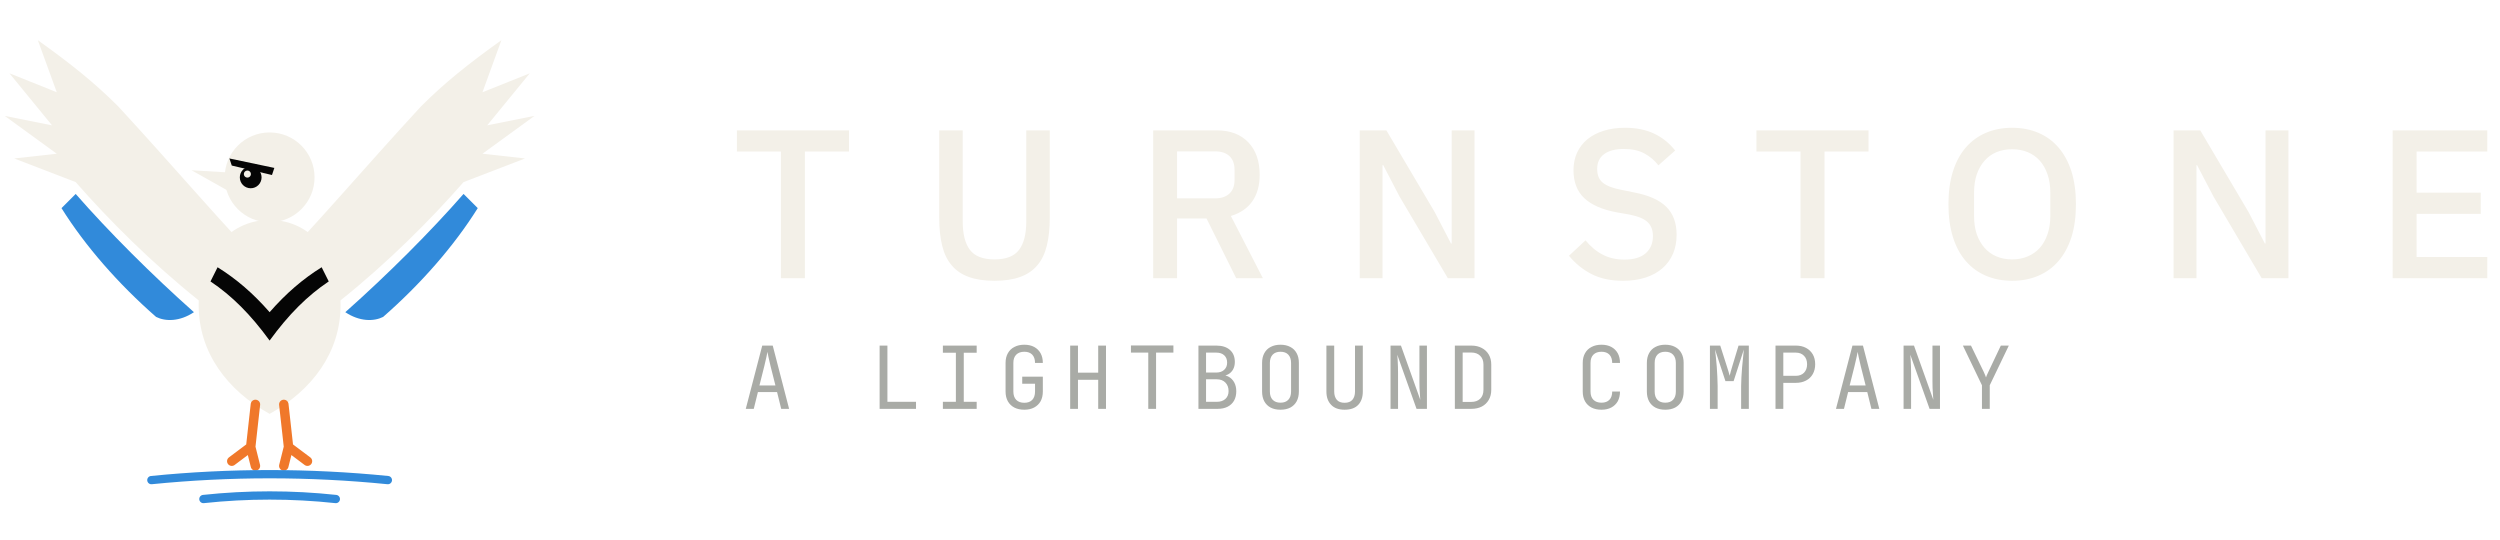
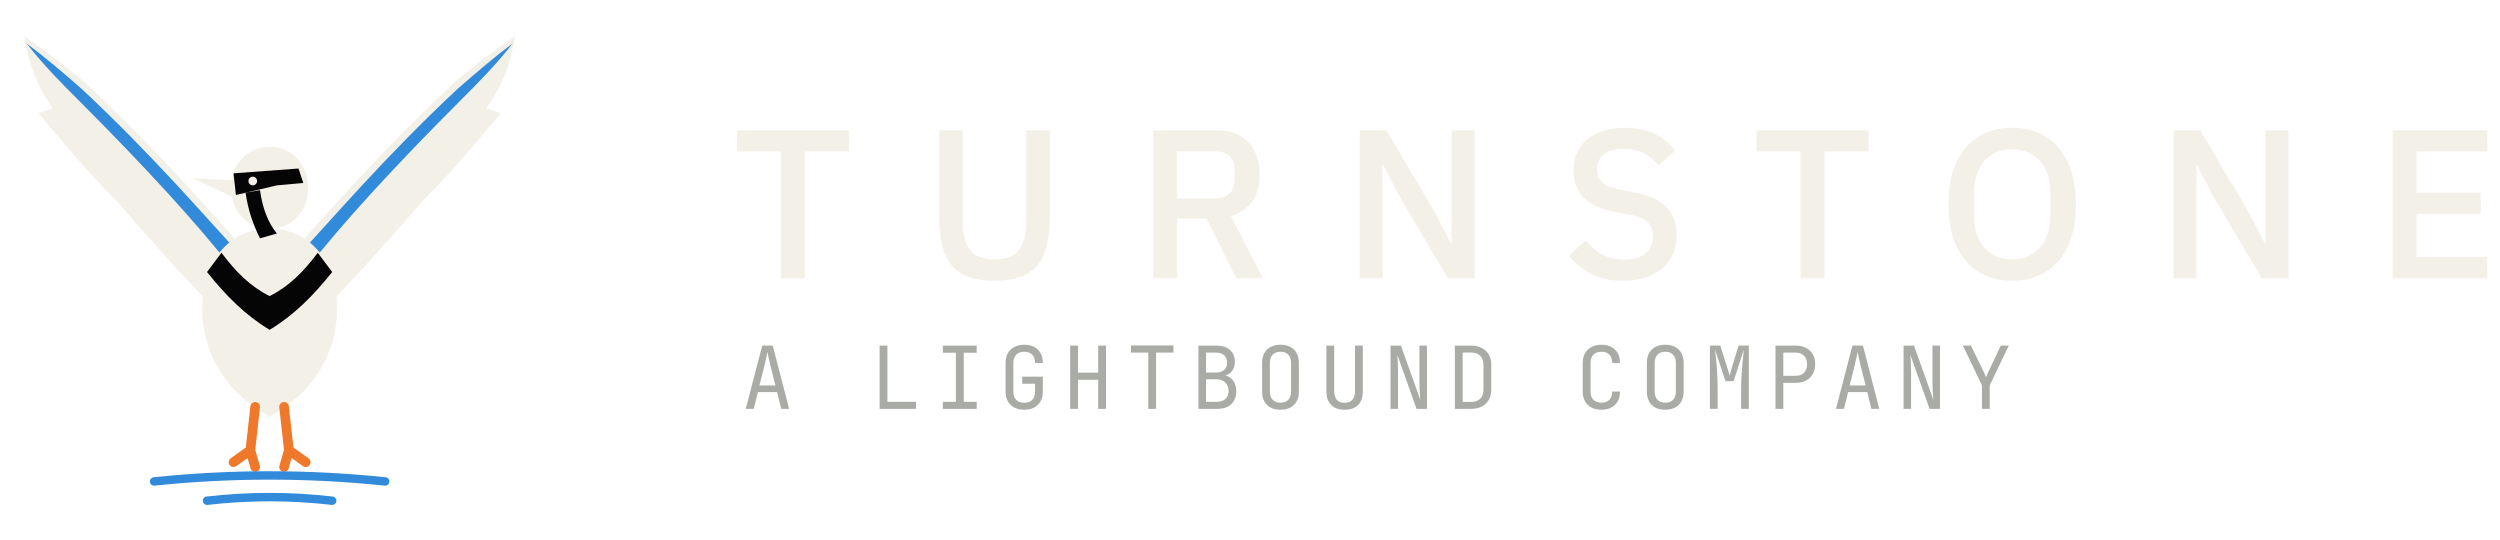
<svg xmlns="http://www.w3.org/2000/svg" viewBox="0 0 259.63 56" width="259.63" height="56" role="img" aria-label="Turnstone, a Lightbound company">
-   <svg x="0" y="0" width="56" height="56" viewBox="6 8 228 210">
-     <path d="M122 112C138 96 160 70 184 44C194 34 204 26 218 16L210 38L230 30L212 52L232 48L210 64L228 66L202 76C188 92 170 110 150 126C140 126 130 122 122 112Z" fill="#f3f0e8" />
+   <svg x="0" y="0" width="56" height="56" viewBox="8 8 224 206">
+     <path d="M124 110C140 92 164 64 196 34C204 27 212 21 222 14C220 26 216 36 210 44L216 46C206 58 196 70 184 82C170 98 156 114 142 128C134 124 128 118 124 110Z" fill="#f3f0e8" />
    <g transform="matrix(-1 0 0 1 240 0)">
-       <path d="M122 112C138 96 160 70 184 44C194 34 204 26 218 16L210 38L230 30L212 52L232 48L210 64L228 66L202 76C188 92 170 110 150 126C140 126 130 122 122 112Z" fill="#f3f0e8" />
+       <path d="M124 110C140 92 164 64 196 34C204 27 212 21 222 14C220 26 216 36 210 44L216 46C206 58 196 70 184 82C170 98 156 114 142 128C134 124 128 118 124 110Z" fill="#f3f0e8" />
    </g>
-     <path d="M202 81C188 97 170 115 152 131C158 135 164 135 168 133C184 119 198 103 208 87Z" fill="#318ada" />
+     <path d="M131 106C146 90 168 64 198 36C206 29 213 23 221 17C214 26 206 34 200 40C172 68 150 92 136 110Z" fill="#318ada" />
    <g transform="matrix(-1 0 0 1 240 0)">
-       <path d="M202 81C188 97 170 115 152 131C158 135 164 135 168 133C184 119 198 103 208 87Z" fill="#318ada" />
+       <path d="M131 106C146 90 168 64 198 36C206 29 213 23 221 17C214 26 206 34 200 40C172 68 150 92 136 110Z" fill="#318ada" />
    </g>
-     <path d="M120 92C138 92 150 108 150 128C150 148 138 164 120 174C102 164 90 148 90 128C90 108 102 92 120 92Z" fill="#f3f0e8" />
-     <circle cx="120" cy="74" r="19" fill="#f3f0e8" />
-     <path d="M104 72L87 71L103 80Z" fill="#f3f0e8" />
-     <circle cx="112" cy="74" r="4.6" fill="#050505" />
-     <circle cx="110.6" cy="72.6" r="1.5" fill="#f3f0e8" />
-     <path d="M103 66L122 70L121 73L104 69Z" fill="#050505" />
-     <path d="M98 112C106 117 113 123 120 131C127 123 134 117 142 112L145 118C136 124 128 132 120 143C112 132 104 124 95 118Z" fill="#050505" />
-     <path d="M114 170L112 188M126 170L128 188M112 188L104 194M112 188L114 196M128 188L136 194M128 188L126 196" fill="none" stroke="#f0782a" stroke-width="4" stroke-linecap="round" stroke-linejoin="round" />
-     <path d="M70 202Q120 197 170 202M92 210Q120 207 148 210" fill="none" stroke="#318ada" stroke-width="3.5" stroke-linecap="round" />
+     <path d="M120 94C137 94 148 108 148 127C148 147 137 163 120 172C103 163 92 147 92 127C92 108 103 94 120 94Z" fill="#f3f0e8" />
+     <path d="M120 60C130 60 136 68 136 77C136 87 129 94 120 94C111 94 104 87 104 77C104 68 110 60 120 60Z" fill="#f3f0e8" />
+     <path d="M106 74L88 73L105 81Z" fill="#f3f0e8" />
+     <path d="M105 71L132 69L134 75L123 76L106 80Z" fill="#050505" />
+     <path d="M110 79L116 78C117 85 119 91 123 96L116 98C113 92 111 86 110 79Z" fill="#050505" />
+     <circle cx="113" cy="74.2" r="1.8" fill="#f3f0e8" />
+     <path d="M100 104C106 112 112 118 120 122C128 118 134 112 140 104L146 112C138 122 130 130 120 136C110 130 102 122 94 112Z" fill="#050505" />
+     <path d="M114 168L112 186M126 168L128 186M112 186L105 191M112 186L114 193M128 186L135 191M128 186L126 193" fill="none" stroke="#f0782a" stroke-width="4" stroke-linecap="round" stroke-linejoin="round" />
+     <path d="M72 199Q120 194 168 199M94 207Q120 204 146 207" fill="none" stroke="#318ada" stroke-width="3.5" stroke-linecap="round" />
  </svg>
  <path d="M83.59 15.74V28.89H81.1V15.74H76.53V13.54H88.17V15.74ZM99.98 13.54V23Q99.98 24.96 100.73 25.95Q101.48 26.94 103.28 26.94Q105.08 26.94 105.83 25.95Q106.58 24.96 106.58 23V13.54H109.02V22.6Q109.02 24.3 108.71 25.53Q108.41 26.76 107.72 27.56Q107.04 28.37 105.95 28.76Q104.86 29.16 103.28 29.16Q101.7 29.16 100.61 28.76Q99.52 28.37 98.84 27.56Q98.15 26.76 97.85 25.53Q97.54 24.3 97.54 22.6V13.54ZM122.24 28.89H119.76V13.54H126.38Q128.45 13.54 129.64 14.78Q130.82 16.02 130.82 18.16Q130.82 19.81 130.06 20.9Q129.31 21.98 127.83 22.43L131.15 28.89H128.38L125.3 22.69H122.24ZM126.2 20.6Q127.15 20.6 127.68 20.1Q128.21 19.61 128.21 18.69V17.63Q128.21 16.71 127.68 16.21Q127.15 15.72 126.2 15.72H122.24V20.6ZM145.34 20.4 143.65 17.15H143.58V28.89H141.21V13.54H143.98L149 22.03L150.69 25.29H150.76V13.54H153.13V28.89H150.36ZM168.55 29.16Q166.62 29.16 165.26 28.45Q163.91 27.75 162.94 26.56L164.66 24.96Q165.47 25.95 166.45 26.45Q167.43 26.96 168.69 26.96Q170.16 26.96 170.91 26.3Q171.66 25.64 171.66 24.52Q171.66 23.61 171.13 23.09Q170.6 22.56 169.26 22.29L167.89 22.05Q165.65 21.63 164.53 20.58Q163.41 19.52 163.41 17.67Q163.41 16.66 163.79 15.84Q164.18 15.01 164.87 14.45Q165.56 13.89 166.55 13.58Q167.54 13.27 168.77 13.27Q170.51 13.27 171.79 13.88Q173.06 14.48 173.97 15.63L172.23 17.17Q171.63 16.4 170.78 15.94Q169.92 15.47 168.64 15.47Q167.32 15.47 166.6 16Q165.87 16.53 165.87 17.54Q165.87 18.51 166.46 18.98Q167.06 19.46 168.31 19.7L169.68 19.98Q171.99 20.42 173.05 21.48Q174.12 22.54 174.12 24.38Q174.12 25.46 173.75 26.34Q173.37 27.22 172.66 27.85Q171.94 28.48 170.91 28.82Q169.87 29.16 168.55 29.16ZM189.48 15.74V28.89H186.99V15.74H182.41V13.54H194.05V15.74ZM208.97 29.16Q207.47 29.16 206.25 28.64Q205.03 28.12 204.16 27.12Q203.29 26.12 202.82 24.64Q202.35 23.15 202.35 21.21Q202.35 19.28 202.82 17.79Q203.29 16.31 204.16 15.31Q205.03 14.31 206.25 13.79Q207.47 13.27 208.97 13.27Q210.46 13.27 211.68 13.79Q212.91 14.31 213.77 15.31Q214.64 16.31 215.12 17.79Q215.59 19.28 215.59 21.21Q215.59 23.15 215.12 24.64Q214.64 26.12 213.77 27.12Q212.91 28.12 211.68 28.64Q210.46 29.16 208.97 29.16ZM208.97 26.94Q209.85 26.94 210.58 26.63Q211.32 26.32 211.84 25.74Q212.36 25.15 212.64 24.32Q212.93 23.48 212.93 22.43V20.01Q212.93 18.95 212.64 18.11Q212.36 17.28 211.84 16.69Q211.32 16.11 210.58 15.8Q209.85 15.5 208.97 15.5Q208.07 15.5 207.34 15.8Q206.61 16.11 206.1 16.69Q205.58 17.28 205.29 18.11Q205.01 18.95 205.01 20.01V22.43Q205.01 23.48 205.29 24.32Q205.58 25.15 206.1 25.74Q206.61 26.32 207.34 26.63Q208.07 26.94 208.97 26.94ZM229.87 20.4 228.17 17.15H228.11V28.89H225.73V13.54H228.5L233.52 22.03L235.21 25.29H235.28V13.54H237.66V28.89H234.88ZM248.48 28.89V13.54H258.31V15.74H250.97V20.01H257.63V22.21H250.97V26.69H258.31V28.89Z" fill="#f3f0e8" />
  <path d="M77.45 42.46 79.16 35.89H80.25L81.95 42.46H81.13L80.7 40.72H78.71L78.28 42.46ZM78.87 40.03H80.53L80.02 38.01Q79.88 37.43 79.8 37.05Q79.72 36.66 79.7 36.54Q79.68 36.66 79.6 37.05Q79.52 37.43 79.38 38ZM91.35 42.46V35.89H92.16V41.73H95.13V42.46ZM97.92 42.46V41.73H99.27V36.63H97.92V35.89H101.43V36.63H100.09V41.73H101.43V42.46ZM106.38 42.55Q105.78 42.55 105.35 42.33Q104.91 42.1 104.67 41.68Q104.43 41.25 104.43 40.66V37.69Q104.43 37.1 104.67 36.68Q104.91 36.25 105.35 36.03Q105.78 35.8 106.38 35.8Q106.97 35.8 107.4 36.03Q107.83 36.26 108.07 36.69Q108.3 37.11 108.3 37.69H107.49Q107.49 37.14 107.2 36.83Q106.91 36.53 106.38 36.53Q105.84 36.53 105.54 36.83Q105.24 37.13 105.24 37.68V40.66Q105.24 41.22 105.54 41.53Q105.84 41.83 106.38 41.83Q106.91 41.83 107.2 41.53Q107.49 41.22 107.49 40.66V39.85H106.16V39.12H108.3V40.66Q108.3 41.24 108.07 41.67Q107.83 42.09 107.4 42.32Q106.97 42.55 106.38 42.55ZM111.14 42.46V35.89H111.95V38.7H114.05V35.89H114.86V42.46H114.05V39.44H111.95V42.46ZM119.25 42.46V36.62H117.45V35.88H121.86V36.62H120.06V42.46ZM124.46 42.46V35.89H126.32Q127.22 35.89 127.73 36.34Q128.24 36.79 128.24 37.59Q128.24 38.04 128.05 38.38Q127.86 38.71 127.52 38.89Q127.39 38.95 127.26 38.99Q127.43 39.04 127.59 39.12Q127.97 39.33 128.18 39.72Q128.39 40.11 128.39 40.64Q128.39 41.19 128.16 41.61Q127.92 42.02 127.49 42.24Q127.06 42.46 126.45 42.46ZM125.25 41.73H126.36Q126.93 41.73 127.26 41.43Q127.59 41.13 127.59 40.61Q127.59 40.07 127.26 39.73Q126.93 39.39 126.36 39.39H125.25ZM125.25 38.69H126.31Q126.83 38.69 127.13 38.41Q127.44 38.13 127.44 37.66Q127.44 37.18 127.14 36.9Q126.84 36.62 126.32 36.62H125.25ZM132.98 42.55Q132.39 42.55 131.96 42.33Q131.53 42.1 131.3 41.68Q131.07 41.25 131.07 40.66V37.69Q131.07 37.1 131.3 36.68Q131.53 36.25 131.96 36.03Q132.39 35.8 132.98 35.8Q133.57 35.8 134 36.03Q134.43 36.25 134.66 36.68Q134.89 37.1 134.89 37.68V40.66Q134.89 41.25 134.66 41.68Q134.43 42.1 134 42.33Q133.57 42.55 132.98 42.55ZM132.98 41.82Q133.51 41.82 133.79 41.52Q134.08 41.22 134.08 40.66V37.69Q134.08 37.14 133.79 36.83Q133.51 36.53 132.98 36.53Q132.46 36.53 132.17 36.83Q131.88 37.14 131.88 37.69V40.66Q131.88 41.22 132.17 41.52Q132.46 41.82 132.98 41.82ZM139.64 42.55Q138.72 42.55 138.24 42.04Q137.75 41.54 137.75 40.66V35.89H138.56V40.66Q138.56 41.2 138.83 41.52Q139.09 41.83 139.64 41.83Q140.18 41.83 140.45 41.52Q140.72 41.2 140.72 40.66V35.89H141.53V40.66Q141.53 41.55 141.05 42.05Q140.57 42.55 139.64 42.55ZM144.41 42.46V35.89H145.49L147.5 41.52Q147.48 41.29 147.46 40.96Q147.43 40.64 147.42 40.27Q147.41 39.91 147.41 39.58V35.89H148.19V42.46H147.11L145.11 36.84Q145.13 37.05 145.15 37.38Q145.17 37.71 145.18 38.08Q145.19 38.44 145.19 38.77V42.46ZM151.09 42.46V35.89H152.79Q153.43 35.89 153.89 36.14Q154.35 36.38 154.61 36.82Q154.87 37.26 154.87 37.86V40.48Q154.87 41.09 154.61 41.53Q154.35 41.98 153.89 42.22Q153.43 42.46 152.79 42.46ZM151.9 41.74H152.79Q153.38 41.74 153.72 41.41Q154.06 41.08 154.06 40.48V37.86Q154.06 37.28 153.72 36.95Q153.38 36.61 152.79 36.61H151.9ZM166.32 42.55Q165.72 42.55 165.29 42.33Q164.85 42.1 164.61 41.68Q164.37 41.25 164.37 40.66V37.69Q164.37 37.1 164.61 36.68Q164.85 36.25 165.29 36.03Q165.72 35.8 166.32 35.8Q166.91 35.8 167.34 36.03Q167.77 36.26 168.01 36.69Q168.24 37.11 168.24 37.69H167.43Q167.43 37.14 167.14 36.83Q166.85 36.53 166.32 36.53Q165.78 36.53 165.48 36.83Q165.18 37.13 165.18 37.68V40.66Q165.18 41.22 165.48 41.52Q165.78 41.82 166.32 41.82Q166.85 41.82 167.14 41.52Q167.43 41.22 167.43 40.66H168.24Q168.24 41.24 168.01 41.67Q167.77 42.09 167.34 42.32Q166.91 42.55 166.32 42.55ZM172.94 42.55Q172.35 42.55 171.92 42.33Q171.49 42.1 171.26 41.68Q171.03 41.25 171.03 40.66V37.69Q171.03 37.1 171.26 36.68Q171.49 36.25 171.92 36.03Q172.35 35.8 172.94 35.8Q173.53 35.8 173.96 36.03Q174.39 36.25 174.62 36.68Q174.85 37.1 174.85 37.68V40.66Q174.85 41.25 174.62 41.68Q174.39 42.1 173.96 42.33Q173.53 42.55 172.94 42.55ZM172.94 41.82Q173.47 41.82 173.75 41.52Q174.04 41.22 174.04 40.66V37.69Q174.04 37.14 173.75 36.83Q173.47 36.53 172.94 36.53Q172.42 36.53 172.13 36.83Q171.84 37.14 171.84 37.69V40.66Q171.84 41.22 172.13 41.52Q172.42 41.82 172.94 41.82ZM177.58 42.46V35.89H178.65L179.33 38.02Q179.43 38.3 179.51 38.59Q179.59 38.87 179.63 39.02Q179.67 38.87 179.74 38.59Q179.82 38.3 179.91 38.01L180.55 35.89H181.62V42.46H180.82V40.08Q180.82 39.68 180.85 39.18Q180.88 38.67 180.92 38.15Q180.97 37.62 181.02 37.14Q181.07 36.66 181.1 36.3L180.04 39.58H179.19L178.11 36.3Q178.16 36.65 178.2 37.11Q178.25 37.58 178.29 38.09Q178.32 38.61 178.35 39.12Q178.38 39.64 178.38 40.08V42.46ZM184.39 42.46V35.89H186.5Q187.11 35.89 187.56 36.13Q188.01 36.37 188.26 36.8Q188.51 37.23 188.51 37.83Q188.51 38.41 188.26 38.85Q188.01 39.29 187.56 39.52Q187.11 39.76 186.5 39.76H185.2V42.46ZM185.2 39.03H186.5Q187.03 39.03 187.35 38.71Q187.67 38.38 187.67 37.83Q187.67 37.27 187.35 36.95Q187.03 36.62 186.5 36.62H185.2ZM190.67 42.46 192.38 35.89H193.47L195.17 42.46H194.35L193.92 40.72H191.93L191.5 42.46ZM192.09 40.03H193.75L193.24 38.01Q193.1 37.43 193.02 37.05Q192.94 36.66 192.92 36.54Q192.9 36.66 192.82 37.05Q192.74 37.43 192.6 38ZM197.69 42.46V35.89H198.77L200.78 41.52Q200.76 41.29 200.74 40.96Q200.71 40.64 200.7 40.27Q200.69 39.91 200.69 39.58V35.89H201.47V42.46H200.39L198.39 36.84Q198.41 37.05 198.43 37.38Q198.45 37.71 198.46 38.08Q198.47 38.44 198.47 38.77V42.46ZM205.83 42.46V40.01L203.85 35.89H204.69L206 38.59Q206.1 38.82 206.17 38.98Q206.23 39.13 206.25 39.2Q206.27 39.13 206.33 38.98Q206.4 38.82 206.51 38.59L207.79 35.89H208.62L206.64 40.01V42.46Z" fill="#a9aba6" />
</svg>
